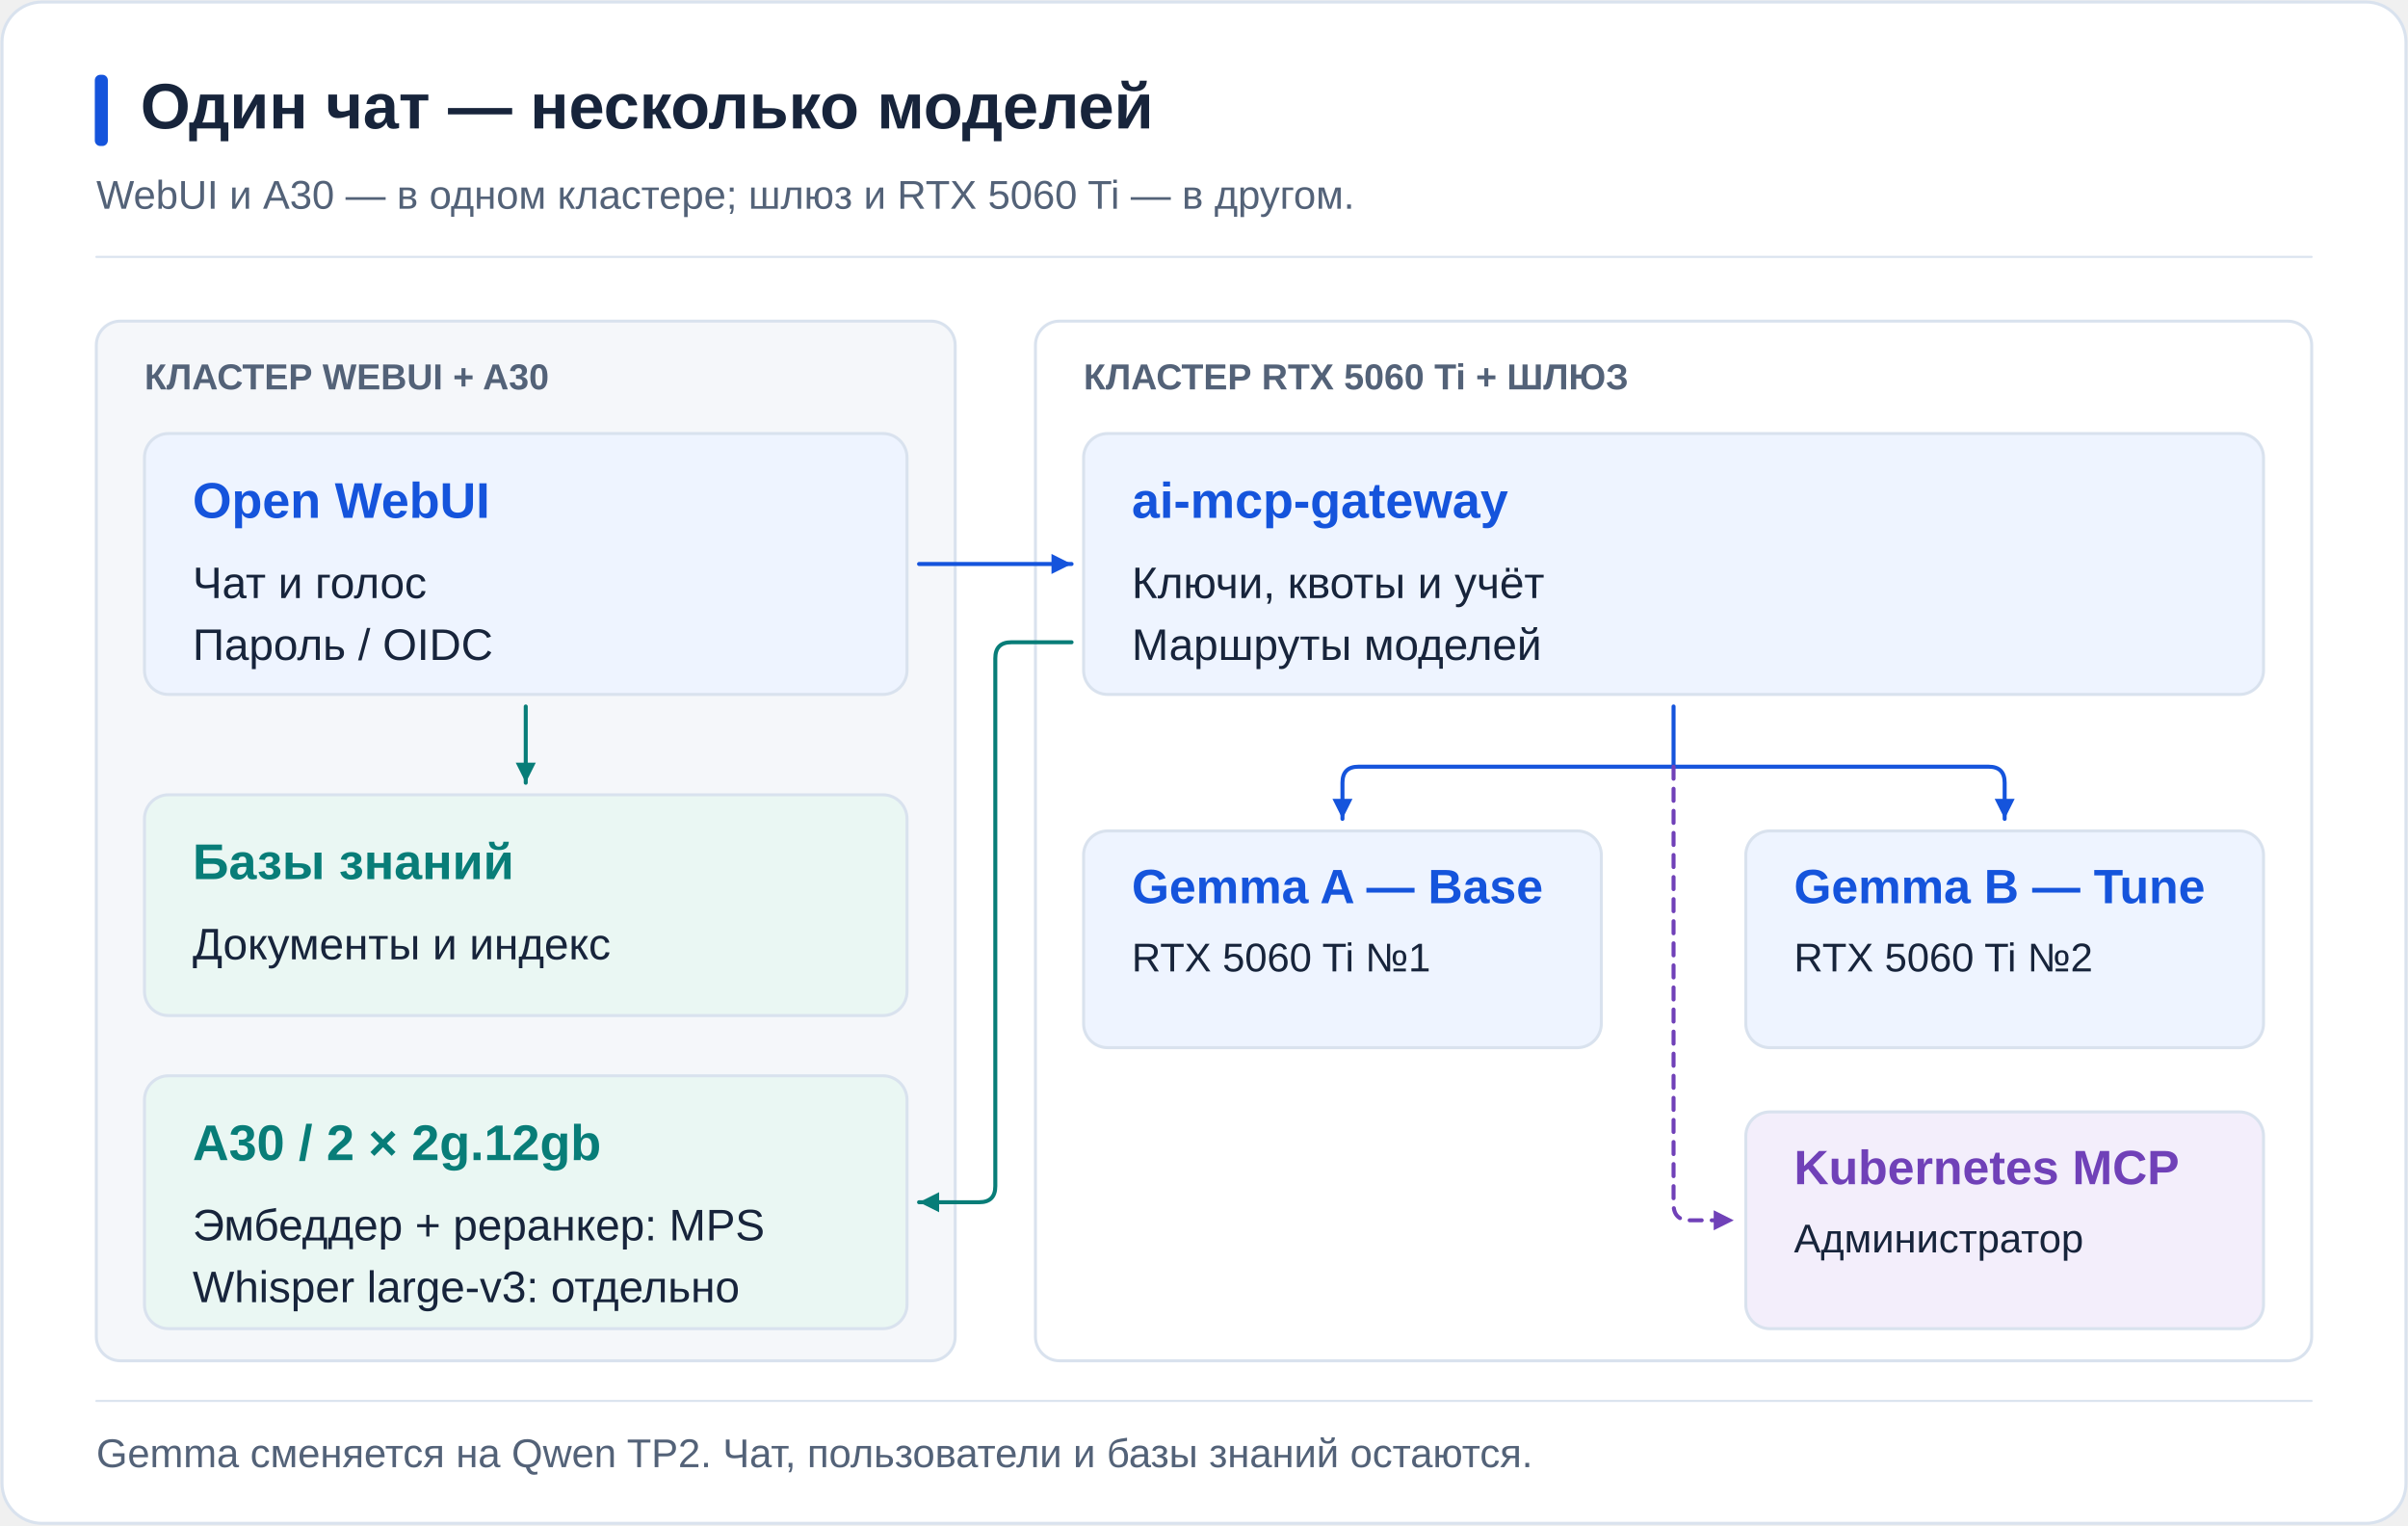
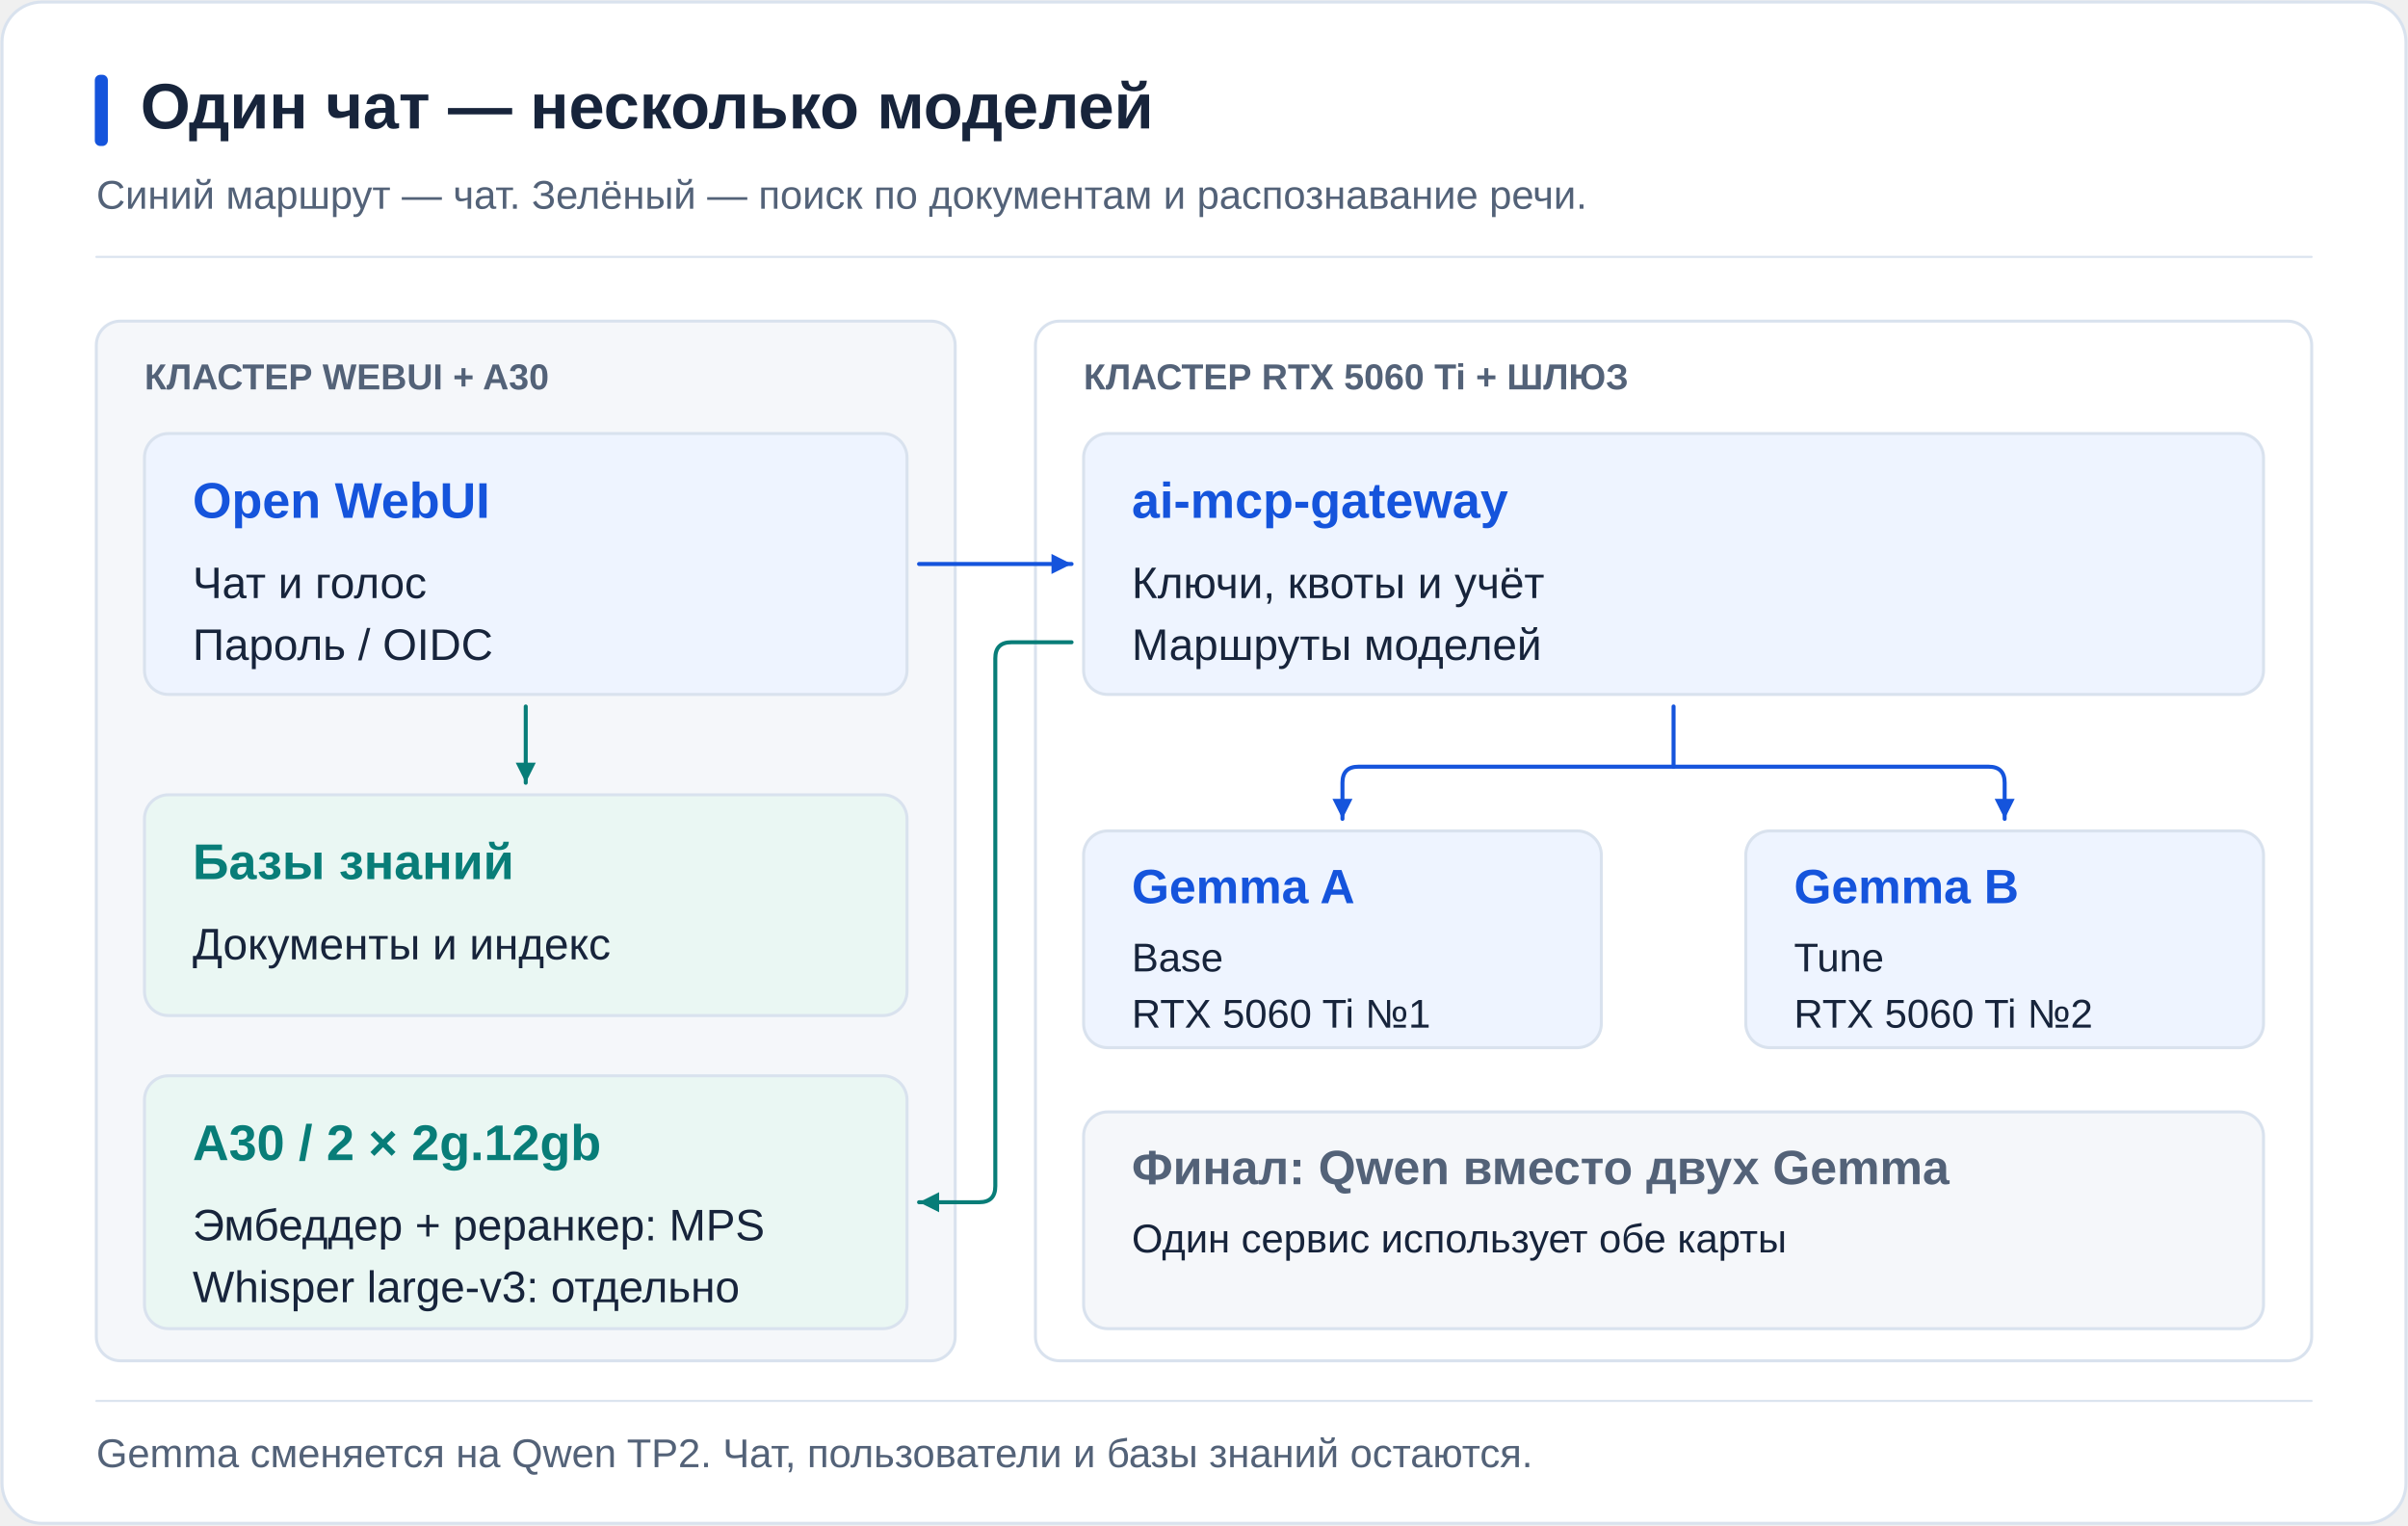
<svg xmlns="http://www.w3.org/2000/svg" width="1200" height="760" viewBox="0 0 1200 760" role="img" aria-labelledby="title desc" data-design="hardfest-v2">
  <defs>
    <marker id="arrow-1554dc" viewBox="0 0 10 10" refX="10" refY="5" markerWidth="10" markerHeight="10" markerUnits="userSpaceOnUse" orient="auto">
      <path d="M0 0 L10 5 L0 10 Z" fill="#1554dc" />
    </marker>
    <marker id="arrow-087d78" viewBox="0 0 10 10" refX="10" refY="5" markerWidth="10" markerHeight="10" markerUnits="userSpaceOnUse" orient="auto">
      <path d="M0 0 L10 5 L0 10 Z" fill="#087d78" />
    </marker>
    <marker id="arrow-7041b8" viewBox="0 0 10 10" refX="10" refY="5" markerWidth="10" markerHeight="10" markerUnits="userSpaceOnUse" orient="auto">
      <path d="M0 0 L10 5 L0 10 Z" fill="#7041b8" />
    </marker>
    <marker id="arrow-536278" viewBox="0 0 10 10" refX="10" refY="5" markerWidth="10" markerHeight="10" markerUnits="userSpaceOnUse" orient="auto">
      <path d="M0 0 L10 5 L0 10 Z" fill="#536278" />
    </marker>
  </defs>
-   <style>text{font-family:Arial,Helvetica,sans-serif;font-variant-numeric:tabular-nums}</style>
+   <style>text{font-family:Arial,Helvetica,sans-serif;font-variant-numeric:tabular-nums}.formula{font-family:"DejaVu Sans Mono",Menlo,Consolas,monospace}</style>
  <rect x="1" y="1" width="1198" height="758" rx="20" fill="#ffffff" stroke="#d9e2ee" stroke-width="1.5" />
  <rect x="48" y="38" width="5" height="34" rx="2" fill="#1554dc" stroke="#1554dc" stroke-width="1.5" />
  <text x="70" y="64" font-size="32" fill="#17243b" text-anchor="start" font-weight="700" data-max-width="1082">
    <tspan x="70" dy="0">Один чат — несколько моделей</tspan>
  </text>
  <text x="48" y="104" font-size="20" fill="#536278" text-anchor="start" data-max-width="1104">
-     <tspan x="48" dy="0">WebUI и A30 — в одном кластере; шлюз и RTX 5060 Ti — в другом.</tspan>
+     <tspan x="48" dy="0">Синий маршрут — чат. Зелёный — поиск по документам и распознавание речи.</tspan>
  </text>
  <path d="M48 128 H1152" fill="none" stroke="#d9e2ee" stroke-width="1" stroke-linejoin="round" stroke-linecap="round" />
  <rect x="48" y="160" width="428" height="518" rx="12" fill="#f5f7fa" stroke="#d9e2ee" stroke-width="1.5" />
  <rect x="516" y="160" width="636" height="518" rx="12" fill="#ffffff" stroke="#d9e2ee" stroke-width="1.5" />
  <text x="72" y="194" font-size="18" fill="#536278" text-anchor="start" font-weight="700">
    <tspan x="72" dy="0">КЛАСТЕР WEBUI + A30</tspan>
  </text>
  <text x="540" y="194" font-size="18" fill="#536278" text-anchor="start" font-weight="700">
    <tspan x="540" dy="0">КЛАСТЕР RTX 5060 Ti + ШЛЮЗ</tspan>
  </text>
  <rect x="72" y="216" width="380" height="130" rx="12" fill="#eef4ff" stroke="#d9e2ee" stroke-width="1.5" data-node="true" />
  <text x="96" y="258" font-size="25" fill="#1554dc" text-anchor="start" font-weight="700" data-max-width="332">
    <tspan x="96" dy="0">Open WebUI</tspan>
  </text>
  <text x="96" y="298" font-size="22" fill="#17243b" text-anchor="start" data-max-width="332">
    <tspan x="96" dy="0">Чат и голос</tspan>
    <tspan x="96" dy="30.8">Пароль / OIDC</tspan>
  </text>
  <rect x="72" y="396" width="380" height="110" rx="12" fill="#eaf7f3" stroke="#d9e2ee" stroke-width="1.5" data-node="true" />
  <text x="96" y="438" font-size="25" fill="#087d78" text-anchor="start" font-weight="700" data-max-width="332">
    <tspan x="96" dy="0">Базы знаний</tspan>
  </text>
  <text x="96" y="478" font-size="22" fill="#17243b" text-anchor="start" data-max-width="332">
    <tspan x="96" dy="0">Документы и индекс</tspan>
  </text>
  <rect x="540" y="216" width="588" height="130" rx="12" fill="#eef4ff" stroke="#d9e2ee" stroke-width="1.5" data-node="true" />
  <text x="564" y="258" font-size="25" fill="#1554dc" text-anchor="start" font-weight="700" data-max-width="540">
    <tspan x="564" dy="0">ai-mcp-gateway</tspan>
  </text>
  <text x="564" y="298" font-size="22" fill="#17243b" text-anchor="start" data-max-width="540">
    <tspan x="564" dy="0">Ключи, квоты и учёт</tspan>
    <tspan x="564" dy="30.8">Маршруты моделей</tspan>
  </text>
  <path d="M262.0 352 L262.0 390" fill="none" stroke="#087d78" stroke-width="2" stroke-linejoin="round" stroke-linecap="round" marker-end="url(#arrow-087d78)" data-connector="true" />
  <path d="M458 281.0 L534 281.0" fill="none" stroke="#1554dc" stroke-width="2" stroke-linejoin="round" stroke-linecap="round" marker-end="url(#arrow-1554dc)" data-connector="true" />
  <rect x="540" y="414" width="258" height="108" rx="12" fill="#eef4ff" stroke="#d9e2ee" stroke-width="1.5" data-node="true" />
  <text x="564" y="450" font-size="24" fill="#1554dc" text-anchor="start" font-weight="700" data-max-width="210">
-     <tspan x="564" dy="0">Gemma A — Base</tspan>
+     <tspan x="564" dy="0">Gemma A</tspan>
  </text>
  <text x="564" y="484" font-size="20" fill="#17243b" text-anchor="start" data-max-width="210">
-     <tspan x="564" dy="0">RTX 5060 Ti №1</tspan>
+     <tspan x="564" dy="0">Base</tspan>
+     <tspan x="564" dy="28.0">RTX 5060 Ti №1</tspan>
  </text>
  <rect x="870" y="414" width="258" height="108" rx="12" fill="#eef4ff" stroke="#d9e2ee" stroke-width="1.5" data-node="true" />
  <text x="894" y="450" font-size="24" fill="#1554dc" text-anchor="start" font-weight="700" data-max-width="210">
-     <tspan x="894" dy="0">Gemma B — Tune</tspan>
+     <tspan x="894" dy="0">Gemma B</tspan>
  </text>
  <text x="894" y="484" font-size="20" fill="#17243b" text-anchor="start" data-max-width="210">
-     <tspan x="894" dy="0">RTX 5060 Ti №2</tspan>
-   </text>
-   <rect x="870" y="554" width="258" height="108" rx="12" fill="#f3eefb" stroke="#d9e2ee" stroke-width="1.5" data-node="true" />
-   <text x="894" y="590" font-size="24" fill="#7041b8" text-anchor="start" font-weight="700" data-max-width="210">
-     <tspan x="894" dy="0">Kubernetes MCP</tspan>
-   </text>
-   <text x="894" y="624" font-size="20" fill="#17243b" text-anchor="start" data-max-width="210">
-     <tspan x="894" dy="0">Администратор</tspan>
+     <tspan x="894" dy="0">Tune</tspan>
+     <tspan x="894" dy="28.0">RTX 5060 Ti №2</tspan>
  </text>
  <rect x="72" y="536" width="380" height="126" rx="12" fill="#eaf7f3" stroke="#d9e2ee" stroke-width="1.5" data-node="true" />
  <text x="96" y="578" font-size="25" fill="#087d78" text-anchor="start" font-weight="700" data-max-width="332">
    <tspan x="96" dy="0">A30 / 2 × 2g.12gb</tspan>
  </text>
  <text x="96" y="618" font-size="22" fill="#17243b" text-anchor="start" data-max-width="332">
    <tspan x="96" dy="0">Эмбеддер + реранкер: MPS</tspan>
    <tspan x="96" dy="30.8">Whisper large-v3: отдельно</tspan>
  </text>
  <path d="M834.0 352 L834 382" fill="none" stroke="#1554dc" stroke-width="2" stroke-linejoin="round" stroke-linecap="round" data-connector="true" />
  <path d="M834 382 L677.0 382.0 Q669.0 382 669.0 390.0 L669.0 408" fill="none" stroke="#1554dc" stroke-width="2" stroke-linejoin="round" stroke-linecap="round" marker-end="url(#arrow-1554dc)" data-connector="true" />
  <path d="M834 382 L991.0 382.0 Q999.0 382 999.0 390.0 L999.0 408" fill="none" stroke="#1554dc" stroke-width="2" stroke-linejoin="round" stroke-linecap="round" marker-end="url(#arrow-1554dc)" data-connector="true" />
-   <path d="M834 382 L834.0 600.0 Q834 608 842.0 608.0 L864 608.0" fill="none" stroke="#7041b8" stroke-width="2" stroke-linejoin="round" stroke-linecap="round" marker-end="url(#arrow-7041b8)" stroke-dasharray="6 5" data-connector="true" />
  <path d="M534 320.0 L504.0 320.0 Q496 320 496.0 328.0 L496.0 591.0 Q496 599 488.0 599.0 L458 599.0" fill="none" stroke="#087d78" stroke-width="2" stroke-linejoin="round" stroke-linecap="round" marker-end="url(#arrow-087d78)" data-connector="true" />
+   <rect x="540" y="554" width="588" height="108" rx="12" fill="#f5f7fa" stroke="#d9e2ee" stroke-width="1.5" data-node="true" />
+   <text x="564" y="590" font-size="24" fill="#536278" text-anchor="start" font-weight="700" data-max-width="540">
+     <tspan x="564" dy="0">Финал: Qwen вместо двух Gemma</tspan>
+   </text>
+   <text x="564" y="624" font-size="20" fill="#17243b" text-anchor="start" data-max-width="540">
+     <tspan x="564" dy="0">Один сервис использует обе карты</tspan>
+   </text>
  <path d="M48 698 H1152" fill="none" stroke="#d9e2ee" stroke-width="1" stroke-linejoin="round" stroke-linecap="round" />
  <text x="48" y="731" font-size="20" fill="#536278" text-anchor="start" data-max-width="1104">
    <tspan x="48" dy="0">Gemma сменяется на Qwen TP2. Чат, пользователи и базы знаний остаются.</tspan>
  </text>
</svg>
